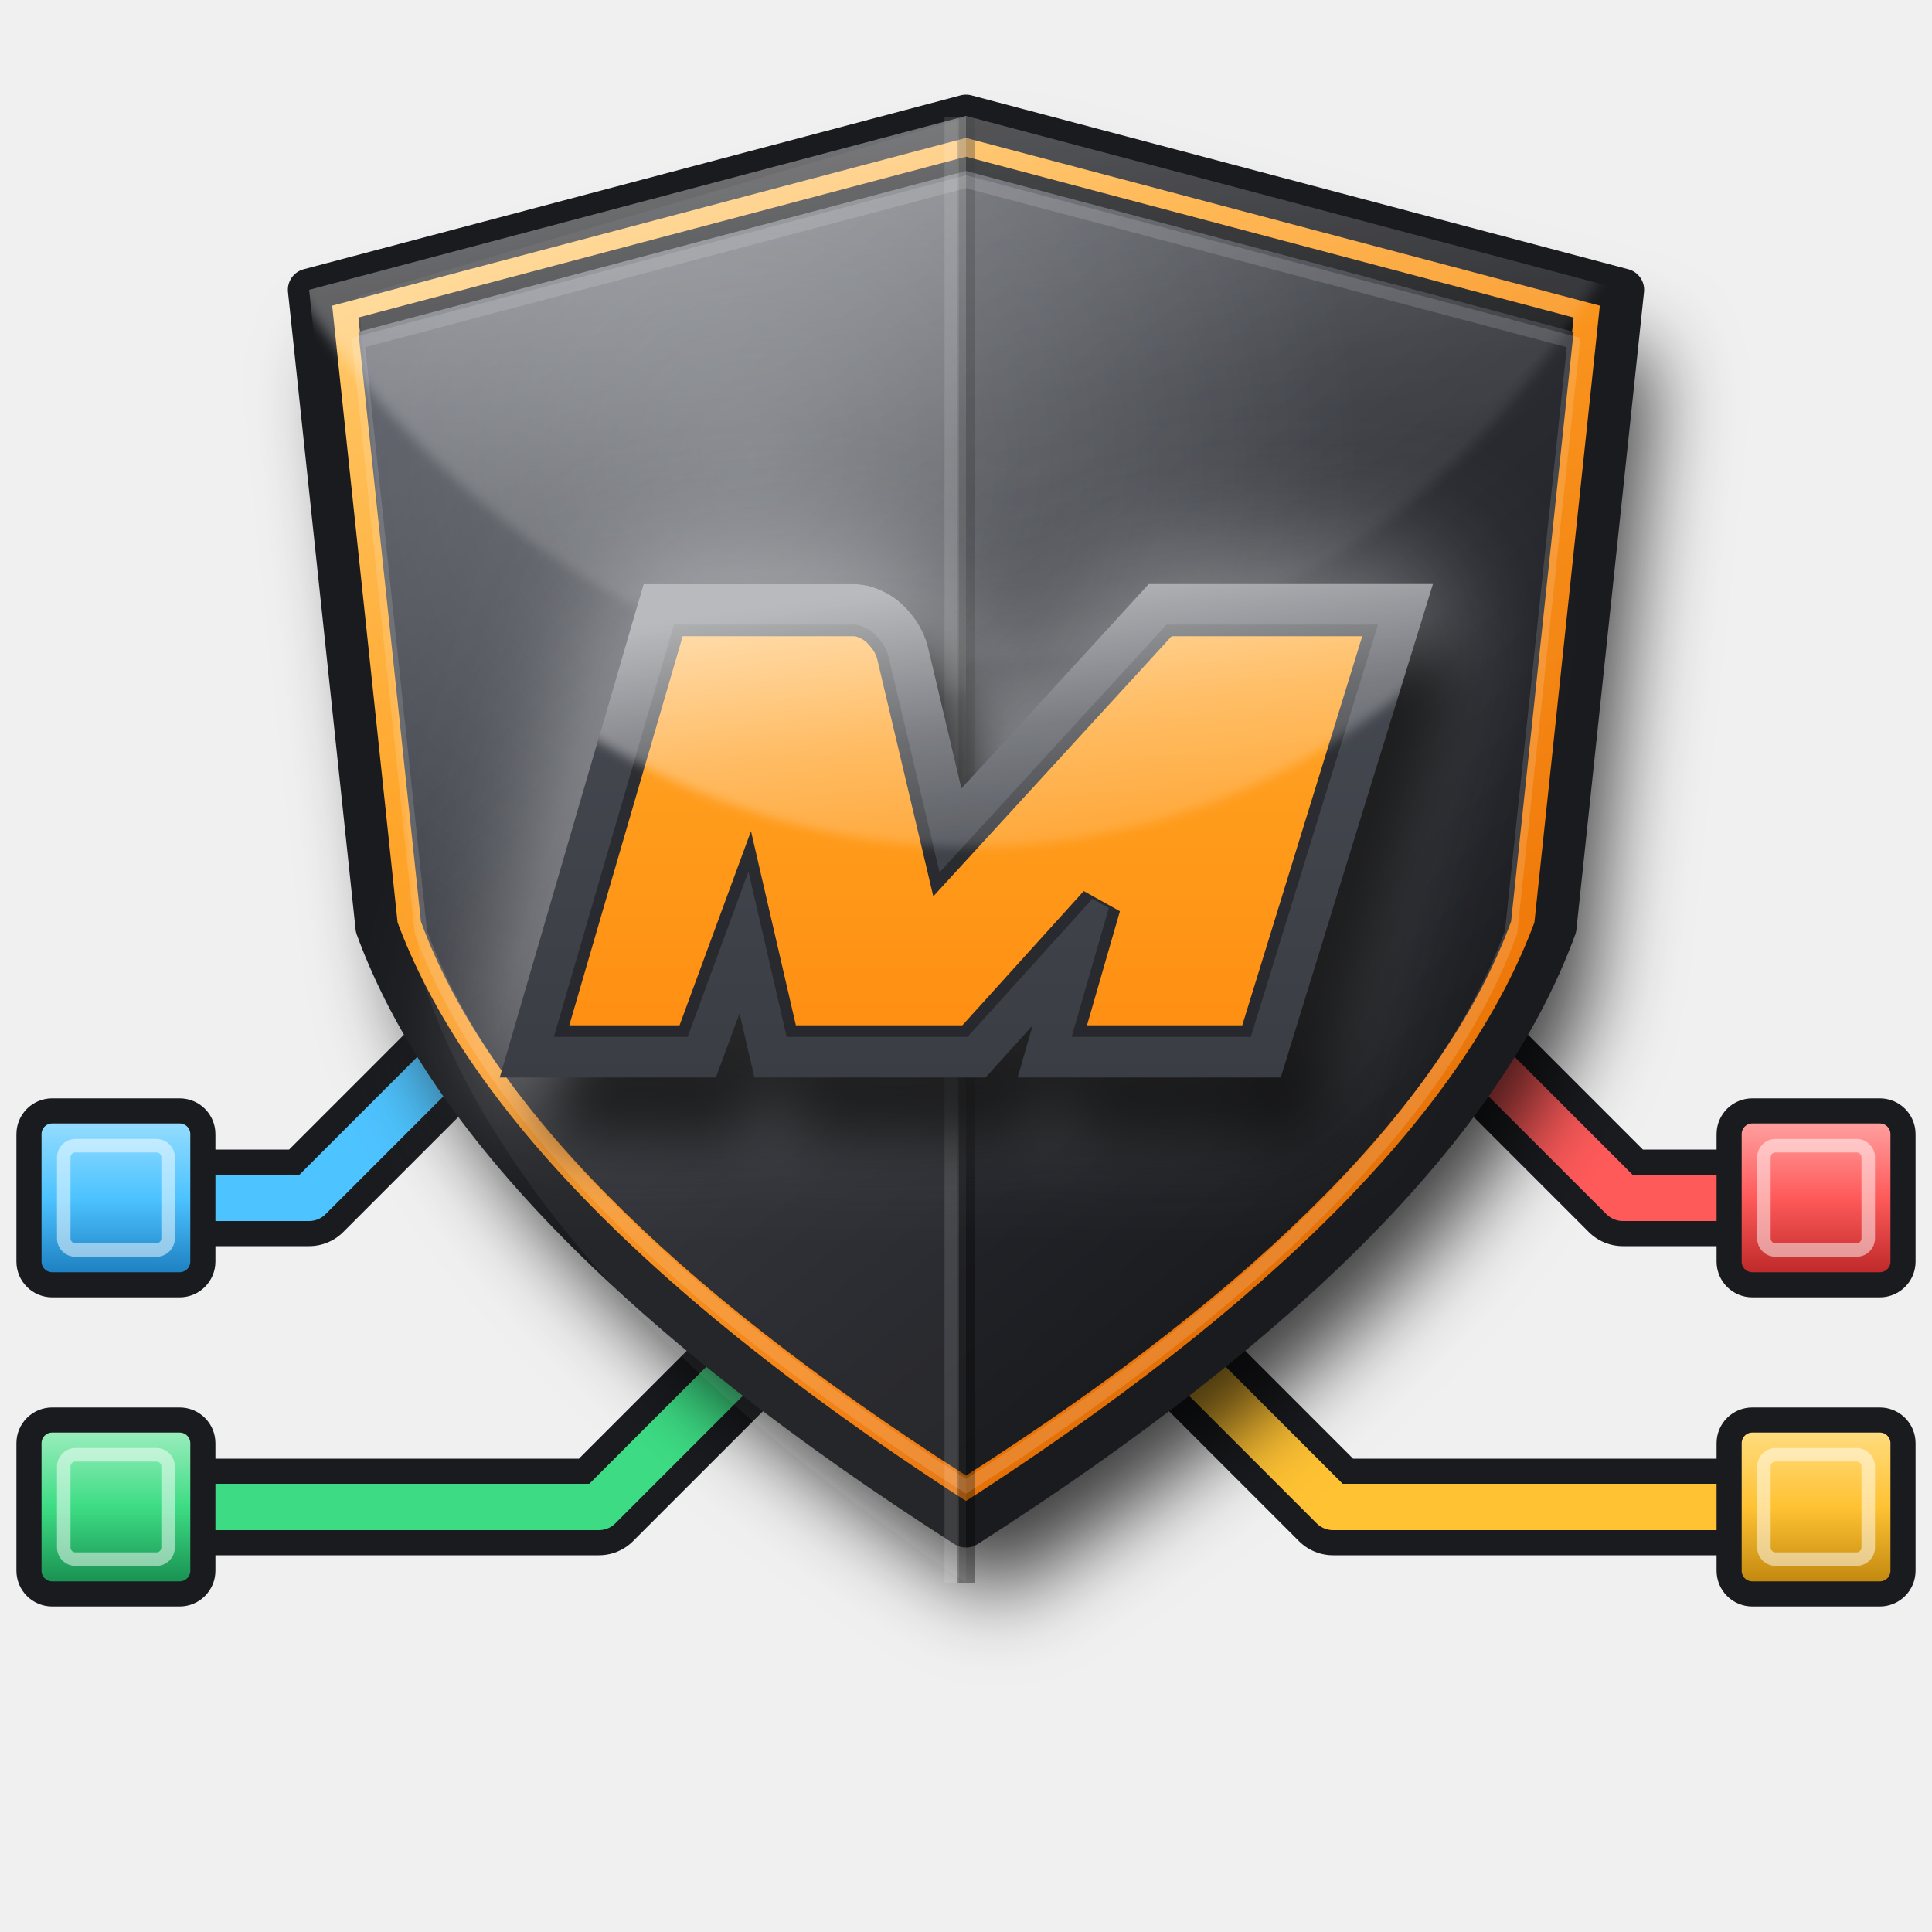
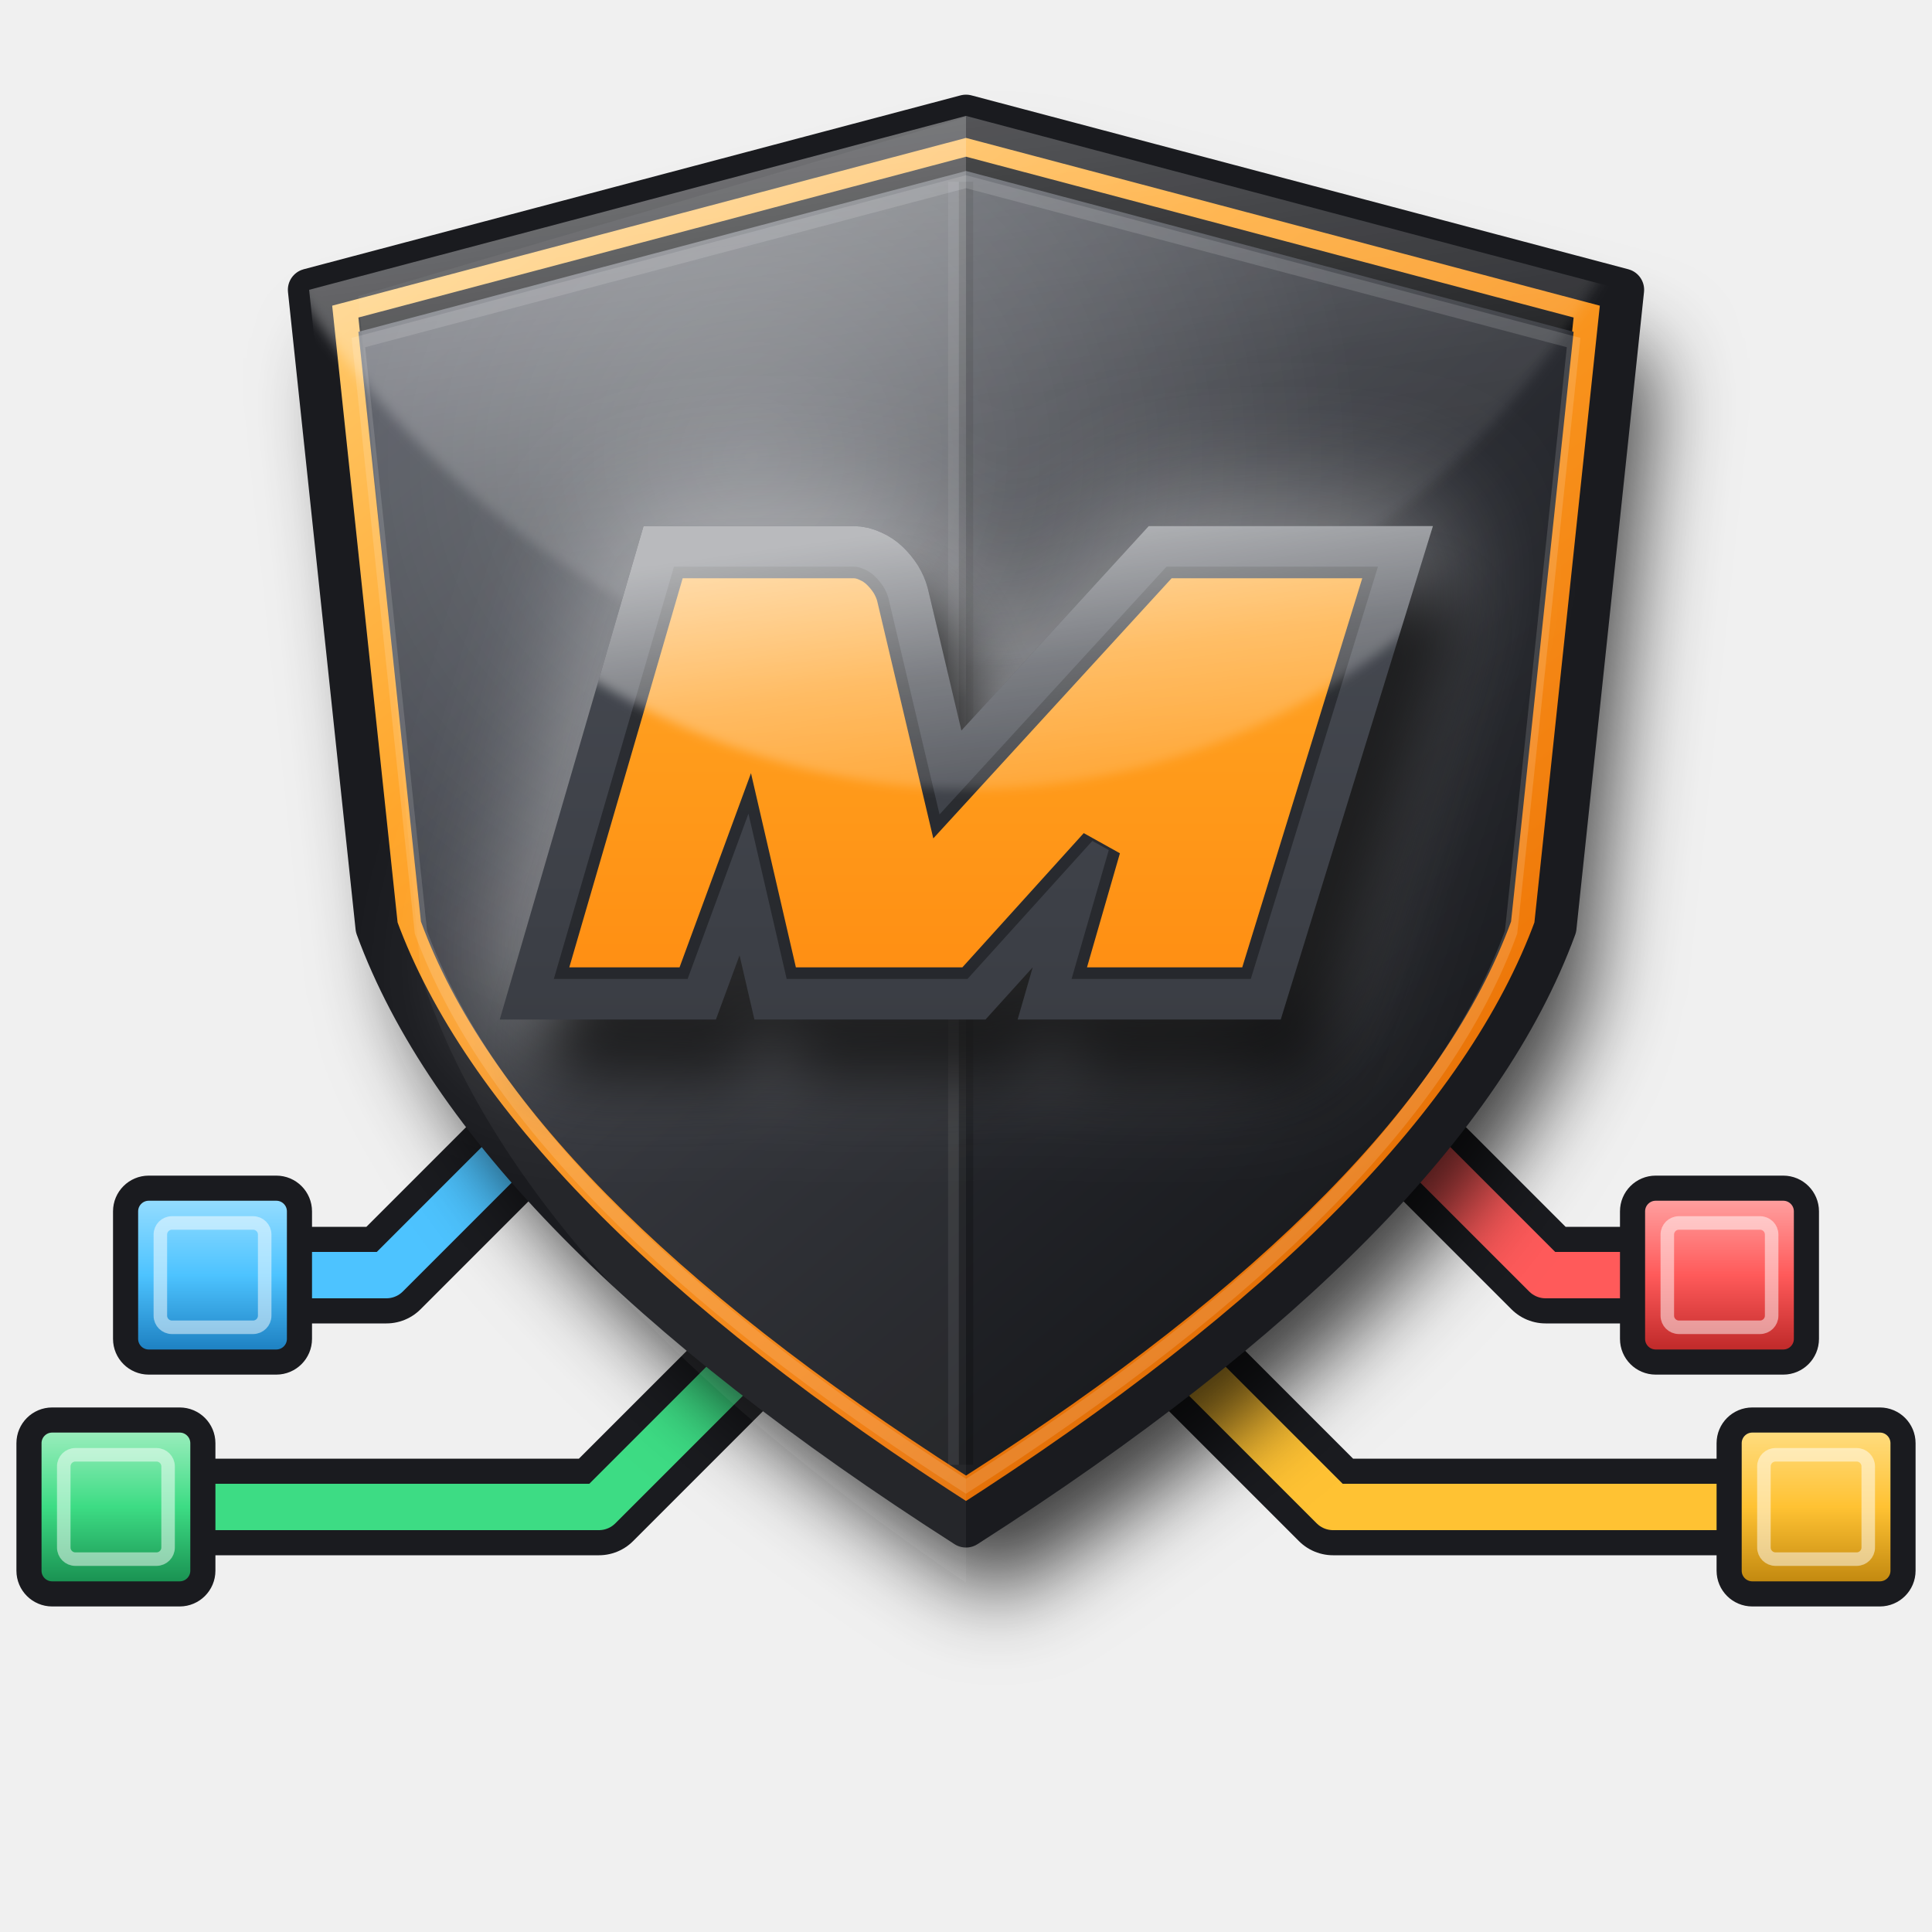
<svg xmlns="http://www.w3.org/2000/svg" viewBox="0 0 100 100" role="img" aria-label="MIRA">
  <defs>
    <path id="schild" d="M50 6L84 15L80.5 48Q75 63 50 79Q25 63 19.5 48L16 15Z" />
    <path id="feld" d="M50 12.2L76.6 20.2L74 48.5Q69.5 60.5 50 72.6Q30.5 60.5 26 48.5L23.4 20.2Z" />
    <linearGradient id="randmetall" x1="20" y1="5" x2="80" y2="85" gradientUnits="userSpaceOnUse">
      <stop offset="0" stop-color="#ffd27a" />
      <stop offset=".3" stop-color="#ffa62b" />
      <stop offset=".7" stop-color="#f07a0a" />
      <stop offset="1" stop-color="#b85000" />
    </linearGradient>
    <linearGradient id="feldmetall" x1="25" y1="12" x2="75" y2="72" gradientUnits="userSpaceOnUse">
      <stop offset="0" stop-color="#4a4e57" />
      <stop offset=".5" stop-color="#2a2c32" />
      <stop offset="1" stop-color="#16171a" />
    </linearGradient>
    <radialGradient id="licht" cx="38" cy="22" r="34" gradientUnits="userSpaceOnUse">
      <stop offset="0" stop-color="#fff" stop-opacity=".22" />
      <stop offset="1" stop-color="#fff" stop-opacity="0" />
    </radialGradient>
    <linearGradient id="links" x1="0" y1="6" x2="0" y2="78" gradientUnits="userSpaceOnUse">
      <stop offset="0" stop-color="#4a4e57" />
      <stop offset=".6" stop-color="#2e3036" />
      <stop offset="1" stop-color="#1f2125" />
    </linearGradient>
    <linearGradient id="rechts" x1="0" y1="6" x2="0" y2="78" gradientUnits="userSpaceOnUse">
      <stop offset="0" stop-color="#33363d" />
      <stop offset=".6" stop-color="#202226" />
      <stop offset="1" stop-color="#141518" />
    </linearGradient>
    <linearGradient id="orange" x1="0" y1="6" x2="0" y2="80" gradientUnits="userSpaceOnUse">
      <stop offset="0" stop-color="#ffc04d" />
      <stop offset=".5" stop-color="#ff9a1a" />
      <stop offset="1" stop-color="#ff7000" />
    </linearGradient>
    <linearGradient id="glanz" x1="0" y1="6" x2="0" y2="50" gradientUnits="userSpaceOnUse">
      <stop offset="0" stop-color="#fff" stop-opacity=".22" />
      <stop offset="1" stop-color="#fff" stop-opacity="0" />
    </linearGradient>
    <linearGradient id="anthrazit" x1="0" y1="0" x2="0" y2="100" gradientUnits="userSpaceOnUse">
      <stop offset="0" stop-color="#555962" />
      <stop offset="1" stop-color="#25272c" />
    </linearGradient>
-     <path id="lMail" d="M10.5 62H16L27 51" />
+     <path id="lMail" d="M15.5 66H20L30 56" />
    <path id="lIdent" d="M10.5 78H31L42 67" />
    <path id="lRout" d="M89.5 78H69L58 67" />
-     <path id="lAcc" d="M89.5 62H84L73 51" />
+     <path id="lAcc" d="M84.5 66H80L70 56" />
    <g id="bahnen">
      <use href="#lMail" />
      <use href="#lIdent" />
      <use href="#lRout" />
      <use href="#lAcc" />
    </g>
    <linearGradient id="pMail" x1="0" y1="0" x2="0" y2="1">
      <stop offset="0" stop-color="#9fe0ff" />
      <stop offset=".5" stop-color="#4dc3ff" />
      <stop offset="1" stop-color="#1676b8" />
    </linearGradient>
    <linearGradient id="pIdent" x1="0" y1="0" x2="0" y2="1">
      <stop offset="0" stop-color="#a8f0c5" />
      <stop offset=".5" stop-color="#3ddc84" />
      <stop offset="1" stop-color="#14864a" />
    </linearGradient>
    <linearGradient id="pRout" x1="0" y1="0" x2="0" y2="1">
      <stop offset="0" stop-color="#ffe08a" />
      <stop offset=".5" stop-color="#ffc233" />
      <stop offset="1" stop-color="#b9800a" />
    </linearGradient>
    <linearGradient id="pAcc" x1="0" y1="0" x2="0" y2="1">
      <stop offset="0" stop-color="#ffaaaa" />
      <stop offset=".5" stop-color="#ff5a5a" />
      <stop offset="1" stop-color="#b52222" />
    </linearGradient>
-     <path id="m" d="M28 54.17L34.51 31.83L44.18 31.83Q44.56 31.83 44.94 32.01Q45.33 32.18 45.63 32.47Q45.93 32.76 46.16 33.12Q46.38 33.49 46.47 33.84L48.90 44.12L60.16 31.83L72 31.83L65.11 54.17L54.80 54.17L56.91 46.86L50.30 54.17L40.32 54.17L38.63 46.86L35.94 54.17Z" />
+     <path id="m" transform="translate(0 -3)" d="M28 54.17L34.51 31.83L44.18 31.83Q44.56 31.83 44.94 32.01Q45.33 32.18 45.63 32.47Q45.93 32.76 46.16 33.12Q46.38 33.49 46.47 33.84L48.90 44.12L60.16 31.83L72 31.83L65.11 54.17L54.80 54.17L56.91 46.86L50.30 54.17L40.32 54.17L38.63 46.86L35.94 54.17Z" />
    <filter id="mschein" filterUnits="userSpaceOnUse" x="0" y="0" width="100" height="100">
      <feGaussianBlur stdDeviation="3.2" />
    </filter>
    <filter id="sschatten" filterUnits="userSpaceOnUse" x="-10" y="-10" width="120" height="120">
      <feGaussianBlur stdDeviation="2.2" />
    </filter>
    <filter id="mschatten" filterUnits="userSpaceOnUse" x="0" y="0" width="100" height="100">
      <feGaussianBlur stdDeviation="1.6" />
    </filter>
    <mask id="sform" maskUnits="userSpaceOnUse" x="0" y="0" width="100" height="100">
      <use href="#schild" fill="#fff" />
    </mask>
    <clipPath id="slinks">
      <rect x="0" y="0" width="50" height="100" />
    </clipPath>
    <clipPath id="srechts">
      <rect x="50" y="0" width="50" height="100" />
    </clipPath>
    <linearGradient id="sspiegel" x1="0" y1="3" x2="0" y2="36" gradientUnits="userSpaceOnUse">
      <stop offset="0" stop-color="#fff" stop-opacity=".42" />
      <stop offset=".6" stop-color="#fff" stop-opacity=".16" />
      <stop offset="1" stop-color="#fff" stop-opacity=".06" />
    </linearGradient>
    <mask id="mform" maskUnits="userSpaceOnUse" x="0" y="0" width="100" height="100">
      <use href="#m" fill="#fff" stroke="#fff" stroke-width="3.2" stroke-linejoin="miter" />
    </mask>
    <mask id="mfase" maskUnits="userSpaceOnUse" x="0" y="0" width="100" height="100">
      <use href="#m" fill="#fff" stroke="#000" stroke-width="1" />
    </mask>
-     <linearGradient id="mspiegel" x1="0" y1="30" x2="0" y2="44" gradientUnits="userSpaceOnUse">
+     <linearGradient id="mspiegel" x1="0" y1="27" x2="0" y2="41" gradientUnits="userSpaceOnUse">
      <stop offset="0" stop-color="#fff" stop-opacity=".62" />
      <stop offset=".55" stop-color="#fff" stop-opacity=".3" />
      <stop offset="1" stop-color="#fff" stop-opacity=".14" />
    </linearGradient>
    <filter id="mbogenweich" filterUnits="userSpaceOnUse" x="-20" y="-80" width="140" height="140">
      <feGaussianBlur stdDeviation=".3" />
    </filter>
    <mask id="mkern" maskUnits="userSpaceOnUse" x="0" y="0" width="100" height="100">
      <use href="#m" fill="#fff" stroke="#000" stroke-width="2.2" stroke-linejoin="miter" />
    </mask>
  </defs>
  <g fill="none" stroke-linejoin="round" stroke-linecap="butt">
    <use href="#bahnen" stroke="#1a1b1f" stroke-width="5" />
    <use href="#lMail" stroke="#4dc3ff" stroke-width="2.4" />
    <use href="#lIdent" stroke="#3ddc84" stroke-width="2.4" />
    <use href="#lRout" stroke="#ffc233" stroke-width="2.4" />
    <use href="#lAcc" stroke="#ff5a5a" stroke-width="2.4" />
  </g>
  <use href="#schild" fill="#000" opacity=".75" transform="translate(1.6 3.6)" filter="url(#sschatten)" />
  <use href="#schild" fill="url(#randmetall)" stroke="#1a1b1f" stroke-width="2.2" stroke-linejoin="round" />
  <g transform="translate(50 44) scale(.925) translate(-50 -44)">
    <use href="#schild" fill="#0d0e10" transform="translate(0 -.8)" />
    <use href="#schild" fill="url(#feldmetall)" />
-     <path d="M50 3V85" stroke="#000" stroke-opacity=".35" stroke-width="1" />
-     <path d="M50 3V85" stroke="#fff" stroke-opacity=".12" stroke-width=".8" transform="translate(-.8 0)" />
+     <path d="M50 6.6V78.4" stroke="#000" stroke-opacity=".2" stroke-width=".8" />
+     <path d="M50 6.6V78.4" stroke="#fff" stroke-opacity=".07" stroke-width=".6" transform="translate(-.7 0)" />
    <path d="M50 3L16 13L19.5 51Q25 68 50 85Z" fill="#fff" fill-opacity=".05" />
    <use href="#schild" fill="url(#licht)" />
    <use href="#schild" fill="none" stroke="#fff" stroke-opacity=".14" stroke-width=".7" transform="translate(0 .6)" />
  </g>
  <g mask="url(#sform)">
    <g clip-path="url(#slinks)">
      <ellipse cx="48" cy="-15" rx="42" ry="51" transform="rotate(-8 48 -15)" fill="url(#sspiegel)" filter="url(#mbogenweich)" />
    </g>
    <g clip-path="url(#srechts)" opacity=".7">
      <ellipse cx="48" cy="-15" rx="42" ry="51" transform="translate(0 -1.6) rotate(-8 48 -15)" fill="url(#sspiegel)" filter="url(#mbogenweich)" />
    </g>
  </g>
  <use href="#m" fill="#fff" stroke="#fff" stroke-width="6" stroke-linejoin="round" opacity=".4" filter="url(#mschein)" />
  <use href="#m" fill="#000" stroke="#000" stroke-width="3.2" stroke-linejoin="round" opacity=".7" transform="translate(1.8 3.4)" filter="url(#mschatten)" />
  <use href="#m" fill="url(#anthrazit)" stroke="url(#anthrazit)" stroke-width="3.2" stroke-linejoin="miter" />
  <use href="#m" fill="#000" fill-opacity=".35" mask="url(#mfase)" />
  <g mask="url(#mkern)">
    <use href="#m" fill="#b54a00" />
    <use href="#m" fill="url(#orange)" transform="translate(0 .45)" />
  </g>
  <g mask="url(#mform)">
-     <ellipse cx="48" cy="-7" rx="42" ry="51" transform="rotate(-8 48 -7)" fill="url(#mspiegel)" filter="url(#mbogenweich)" />
+     <ellipse cx="48" cy="-10" rx="42" ry="51" transform="rotate(-8 48 -10)" fill="url(#mspiegel)" filter="url(#mbogenweich)" />
  </g>
  <g stroke="#1a1b1f" stroke-width="1.3">
-     <rect x="1.5" y="57.5" width="9" height="9" rx="1.2" fill="url(#pMail)" />
+     <rect x="6.5" y="61.5" width="9" height="9" rx="1.2" fill="url(#pMail)" />
    <rect x="1.5" y="73.5" width="9" height="9" rx="1.2" fill="url(#pIdent)" />
    <rect x="89.5" y="73.5" width="9" height="9" rx="1.2" fill="url(#pRout)" />
-     <rect x="89.5" y="57.5" width="9" height="9" rx="1.2" fill="url(#pAcc)" />
+     <rect x="84.5" y="61.5" width="9" height="9" rx="1.2" fill="url(#pAcc)" />
  </g>
  <g fill="none" stroke="#fff" stroke-opacity=".5" stroke-width=".7">
-     <rect x="3.3" y="59.3" width="5.4" height="5.4" rx=".6" />
+     <rect x="8.3" y="63.3" width="5.4" height="5.4" rx=".6" />
    <rect x="3.3" y="75.3" width="5.4" height="5.4" rx=".6" />
    <rect x="91.3" y="75.3" width="5.4" height="5.4" rx=".6" />
-     <rect x="91.3" y="59.3" width="5.4" height="5.4" rx=".6" />
+     <rect x="86.3" y="63.3" width="5.4" height="5.4" rx=".6" />
  </g>
</svg>
